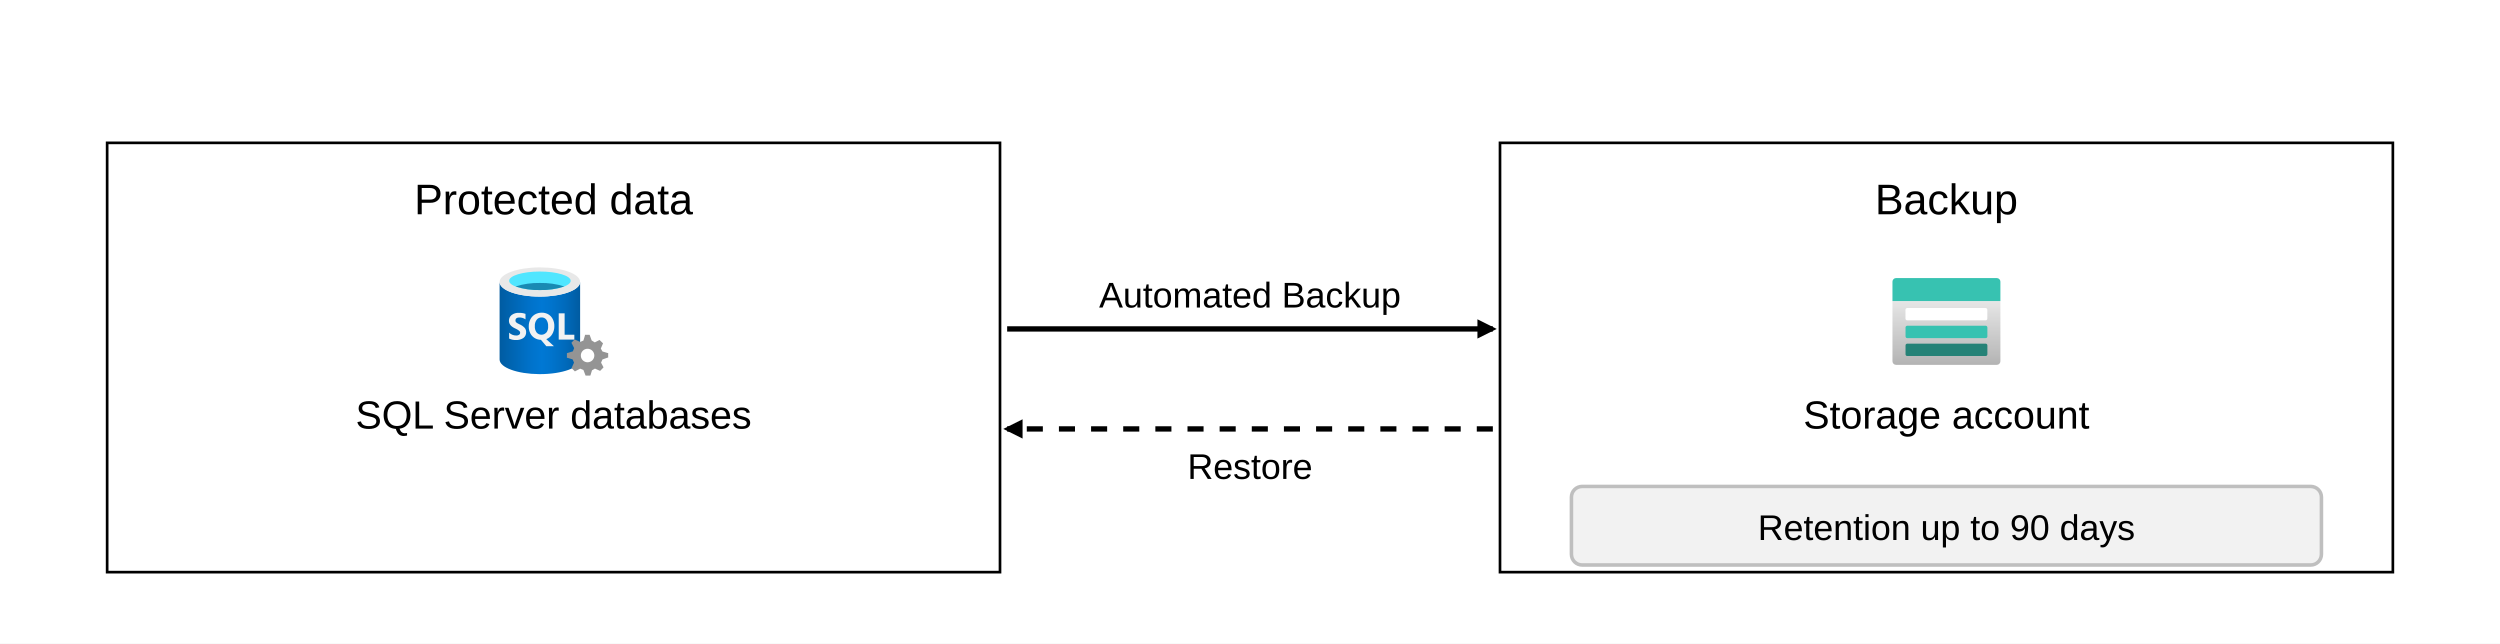
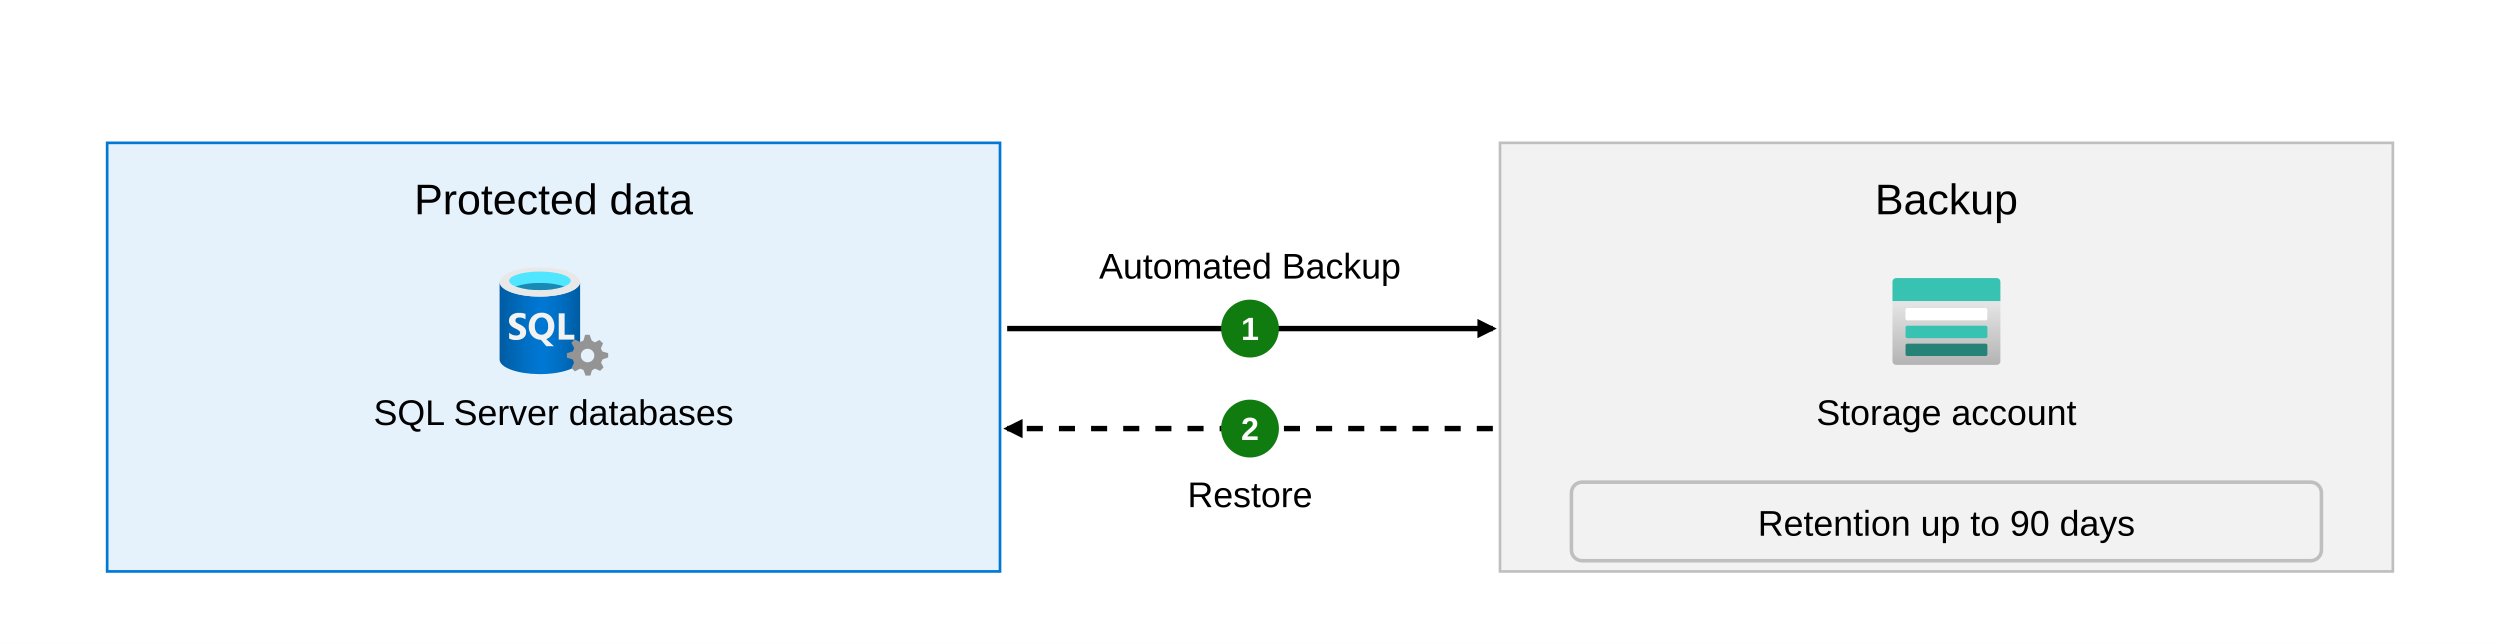
- <svg xmlns="http://www.w3.org/2000/svg" viewBox="0 0 700 180.2" width="700" height="180.2" font-family="'Segoe UI','Segoe UI_MSFontService',system-ui,-apple-system,'Helvetica Neue',Arial,sans-serif" role="img" aria-labelledby="t d">
+ <svg xmlns="http://www.w3.org/2000/svg" viewBox="0 0 700 180" width="700" height="180" font-family="'Segoe UI','Segoe UI_MSFontService',system-ui,-apple-system,'Helvetica Neue',Arial,sans-serif" role="img" aria-labelledby="t d">
  <defs>
    <marker id="arrow" viewBox="0 0 10 10" refX="8" refY="5" markerWidth="5.4" markerHeight="5.4" orient="auto-start-reverse" markerUnits="userSpaceOnUse">
      <path d="M0 0 L10 5 L0 10 z" fill="#000000" />
    </marker>
    <marker id="arrow-red" viewBox="0 0 10 10" refX="8" refY="5" markerWidth="5.4" markerHeight="5.4" orient="auto" markerUnits="userSpaceOnUse">
      <path d="M0 0 L10 5 L0 10 z" fill="#ff0000" />
    </marker>
  </defs>
  <rect width="100%" height="100%" fill="#ffffff" />
-   <rect x="30" y="40" width="250" height="120.2" rx="0" fill="#ffffff" stroke="#000000" stroke-width="0.75" />
+   <rect x="30" y="40" width="250" height="120" rx="0" fill="#e6f2fb" stroke="#0078d4" stroke-width="0.75" />
  <text x="155" y="60" font-size="12" text-anchor="middle" fill="#000000">
    <tspan x="155" dy="0">Protected data</tspan>
  </text>
  <g transform="translate(139.00 74.00) scale(1.7778)">
    <defs>
      <linearGradient id="ic1-b39dcf83-187e-4c64-98df-431bb60809d2" x1="0.5" y1="10.04" x2="13.18" y2="10.04" gradientUnits="userSpaceOnUse">
        <stop offset="0" stop-color="#005ba1" />
        <stop offset="0.07" stop-color="#0060a9" />
        <stop offset="0.36" stop-color="#0071c8" />
        <stop offset="0.52" stop-color="#0078d4" />
        <stop offset="0.64" stop-color="#0074cd" />
        <stop offset="0.82" stop-color="#006abb" />
        <stop offset="1" stop-color="#005ba1" />
      </linearGradient>
    </defs>
    <path d="M6.84,5.09c-3.5,0-6.34-1-6.34-2.3V15c0,1.26,2.79,2.28,6.25,2.3h.09c3.5,0,6.34-1,6.34-2.3V2.79C13.18,4.06,10.34,5.09,6.84,5.09Z" fill="url(#ic1-b39dcf83-187e-4c64-98df-431bb60809d2)" />
    <path d="M13.18,2.79c0,1.27-2.84,2.3-6.34,2.3S.5,4.06.5,2.79,3.34.49,6.84.49s6.34,1,6.34,2.3" fill="#e8e8e8" />
    <path d="M11.7,2.6c0,.81-2.18,1.46-4.86,1.46S2,3.41,2,2.6,4.16,1.14,6.84,1.14,11.7,1.8,11.7,2.6" fill="#50e6ff" />
    <path d="M6.84,2.94A12,12,0,0,0,3,3.49a11.25,11.25,0,0,0,3.85.57,11.25,11.25,0,0,0,3.85-.57A12,12,0,0,0,6.84,2.94Z" fill="#198ab3" />
    <path d="M10.74,11.1V7.72H9.81v4.14h2.46V11.1ZM3.59,9.43a1.92,1.92,0,0,1-.51-.31A.44.44,0,0,1,3,8.8a.38.38,0,0,1,.16-.31.72.72,0,0,1,.42-.11,1.67,1.67,0,0,1,1,.29V7.81a2.67,2.67,0,0,0-1-.16A1.74,1.74,0,0,0,2.38,8a1.13,1.13,0,0,0-.41.9c0,.51.32.91,1,1.21a2.9,2.9,0,0,1,.61.36.4.4,0,0,1,.16.32.38.38,0,0,1-.16.31.75.75,0,0,1-.45.12A1.6,1.6,0,0,1,2,10.77v.93a2.29,2.29,0,0,0,1.07.23,2,2,0,0,0,1.18-.32,1.1,1.1,0,0,0,.43-.92,1,1,0,0,0-.25-.7A2.42,2.42,0,0,0,3.59,9.43ZM8.79,11a2.4,2.4,0,0,0,.33-1.27,2.32,2.32,0,0,0-.25-1.1,1.81,1.81,0,0,0-.7-.75,2,2,0,0,0-1-.26,2.18,2.18,0,0,0-1.09.27,1.87,1.87,0,0,0-.73.77,2.41,2.41,0,0,0-.26,1.15,2.26,2.26,0,0,0,.24,1.05,1.83,1.83,0,0,0,.68.75,2,2,0,0,0,1,.29l.85,1H9.05l-1.2-1.11A1.81,1.81,0,0,0,8.79,11Zm-.93-.26a1,1,0,0,1-1.53,0,1.51,1.51,0,0,1-.28-1,1.48,1.48,0,0,1,.29-1,.92.92,0,0,1,.78-.37.89.89,0,0,1,.75.37,1.62,1.62,0,0,1,.27,1A1.46,1.46,0,0,1,7.86,10.77Z" fill="#f2f2f2" />
    <path d="M14.81,17.49l.24-.79.47-.27.81.36.52-.53V16.2l-.37-.71.22-.5.81-.29.09,0v-.73l-.1,0-.8-.24-.26-.46.35-.82-.53-.51H16.2l-.71.36L15,12l-.32-.89h-.74l0,.11-.24.79-.51.22-.87-.4-.51.53.05.1.38.74-.2.51L11.1,14v.74l.11,0,.79.24.22.51-.39.86.53.52.09-.05.74-.38.51.2.34.89h.73Zm-1.2-2.36a1.06,1.06,0,1,1,1.49-1.52,1.06,1.06,0,0,1-1.49,1.52Z" fill="#949494" />
  </g>
-   <text x="155" y="120" font-size="11" text-anchor="middle" fill="#000000">
+   <text x="155" y="119" font-size="10" text-anchor="middle" fill="#000000">
    <tspan x="155" dy="0">SQL Server databases</tspan>
  </text>
-   <rect x="420" y="40" width="250" height="120.2" rx="0" fill="#ffffff" stroke="#000000" stroke-width="0.75" />
+   <rect x="420" y="40" width="250" height="120" rx="0" fill="#f2f2f2" stroke="#bfbfbf" stroke-width="0.75" />
  <text x="545" y="60" font-size="12" text-anchor="middle" fill="#000000">
    <tspan x="545" dy="0">Backup</tspan>
  </text>
  <g transform="translate(529.00 74.00) scale(1.7778)">
    <defs>
      <linearGradient id="ic2-ad4c4f96-09aa-4f91-ba10-5cb8ad530f74" x1="9" y1="15.83" x2="9" y2="5.79" gradientUnits="userSpaceOnUse">
        <stop offset="0" stop-color="#b3b3b3" />
        <stop offset="0.26" stop-color="#c1c1c1" />
        <stop offset="1" stop-color="#e6e6e6" />
      </linearGradient>
    </defs>
    <path d="M.5,5.79h17a0,0,0,0,1,0,0v9.48a.57.57,0,0,1-.57.57H1.07a.57.57,0,0,1-.57-.57V5.79A0,0,0,0,1,.5,5.79Z" fill="url(#ic2-ad4c4f96-09aa-4f91-ba10-5cb8ad530f74)" />
    <path d="M1.07,2.17H16.93a.57.57,0,0,1,.57.57V5.79a0,0,0,0,1,0,0H.5a0,0,0,0,1,0,0V2.73A.57.57,0,0,1,1.07,2.17Z" fill="#37c2b1" />
    <path d="M2.81,6.89H15.18a.27.27,0,0,1,.26.27v1.4a.27.27,0,0,1-.26.27H2.81a.27.27,0,0,1-.26-.27V7.16A.27.27,0,0,1,2.81,6.89Z" fill="#fff" />
    <path d="M2.82,9.68H15.19a.27.27,0,0,1,.26.27v1.41a.27.27,0,0,1-.26.27H2.82a.27.27,0,0,1-.26-.27V10A.27.27,0,0,1,2.82,9.68Z" fill="#37c2b1" />
    <path d="M2.82,12.5H15.19a.27.27,0,0,1,.26.27v1.41a.27.27,0,0,1-.26.27H2.82a.27.27,0,0,1-.26-.27V12.77A.27.27,0,0,1,2.82,12.5Z" fill="#258277" />
  </g>
-   <text x="545" y="120" font-size="11" text-anchor="middle" fill="#000000">
+   <text x="545" y="119" font-size="10" text-anchor="middle" fill="#000000">
    <tspan x="545" dy="0">Storage account</tspan>
  </text>
-   <rect x="440" y="136.2" width="210" height="22" rx="3" fill="#f2f2f2" stroke="#bfbfbf" stroke-width="1" />
-   <text x="545" y="151.2" font-size="10" text-anchor="middle" fill="#000000">
+   <rect x="440" y="135" width="210" height="22" rx="3" fill="#f2f2f2" stroke="#bfbfbf" stroke-width="1" />
+   <text x="545" y="150" font-size="10" text-anchor="middle" fill="#000000">
    <tspan x="545" dy="0">Retention up to 90 days</tspan>
  </text>
-   <polyline points="282,92.1 418,92.1" fill="none" stroke="#000000" stroke-width="1.5" stroke-linejoin="round" marker-end="url(#arrow)" />
-   <text x="350" y="86.1" font-size="10" text-anchor="middle" fill="#000000">
+   <polyline points="282,92 418,92" fill="none" stroke="#000000" stroke-width="1.5" stroke-linejoin="round" marker-end="url(#arrow)" />
+   <text x="350" y="78" font-size="10" text-anchor="middle" fill="#000000">
    <tspan x="350" dy="0">Automated Backup</tspan>
  </text>
-   <polyline points="418,120.1 282,120.1" fill="none" stroke="#000000" stroke-width="1.5" stroke-linejoin="round" stroke-dasharray="4.5,4.5" marker-end="url(#arrow)" />
-   <text x="350" y="134.1" font-size="10" text-anchor="middle" fill="#000000">
+   <circle cx="350" cy="92" r="8.1" fill="#107c10" />
+   <text x="350" y="95.2" font-size="9" text-anchor="middle" font-weight="600" fill="#ffffff">
+     <tspan x="350" dy="0">1</tspan>
+   </text>
+   <polyline points="418,120 282,120" fill="none" stroke="#000000" stroke-width="1.5" stroke-linejoin="round" stroke-dasharray="4.5,4.5" marker-end="url(#arrow)" />
+   <circle cx="350" cy="120" r="8.1" fill="#107c10" />
+   <text x="350" y="123.2" font-size="9" text-anchor="middle" font-weight="600" fill="#ffffff">
+     <tspan x="350" dy="0">2</tspan>
+   </text>
+   <text x="350" y="142" font-size="10" text-anchor="middle" fill="#000000">
    <tspan x="350" dy="0">Restore</tspan>
  </text>
</svg>
